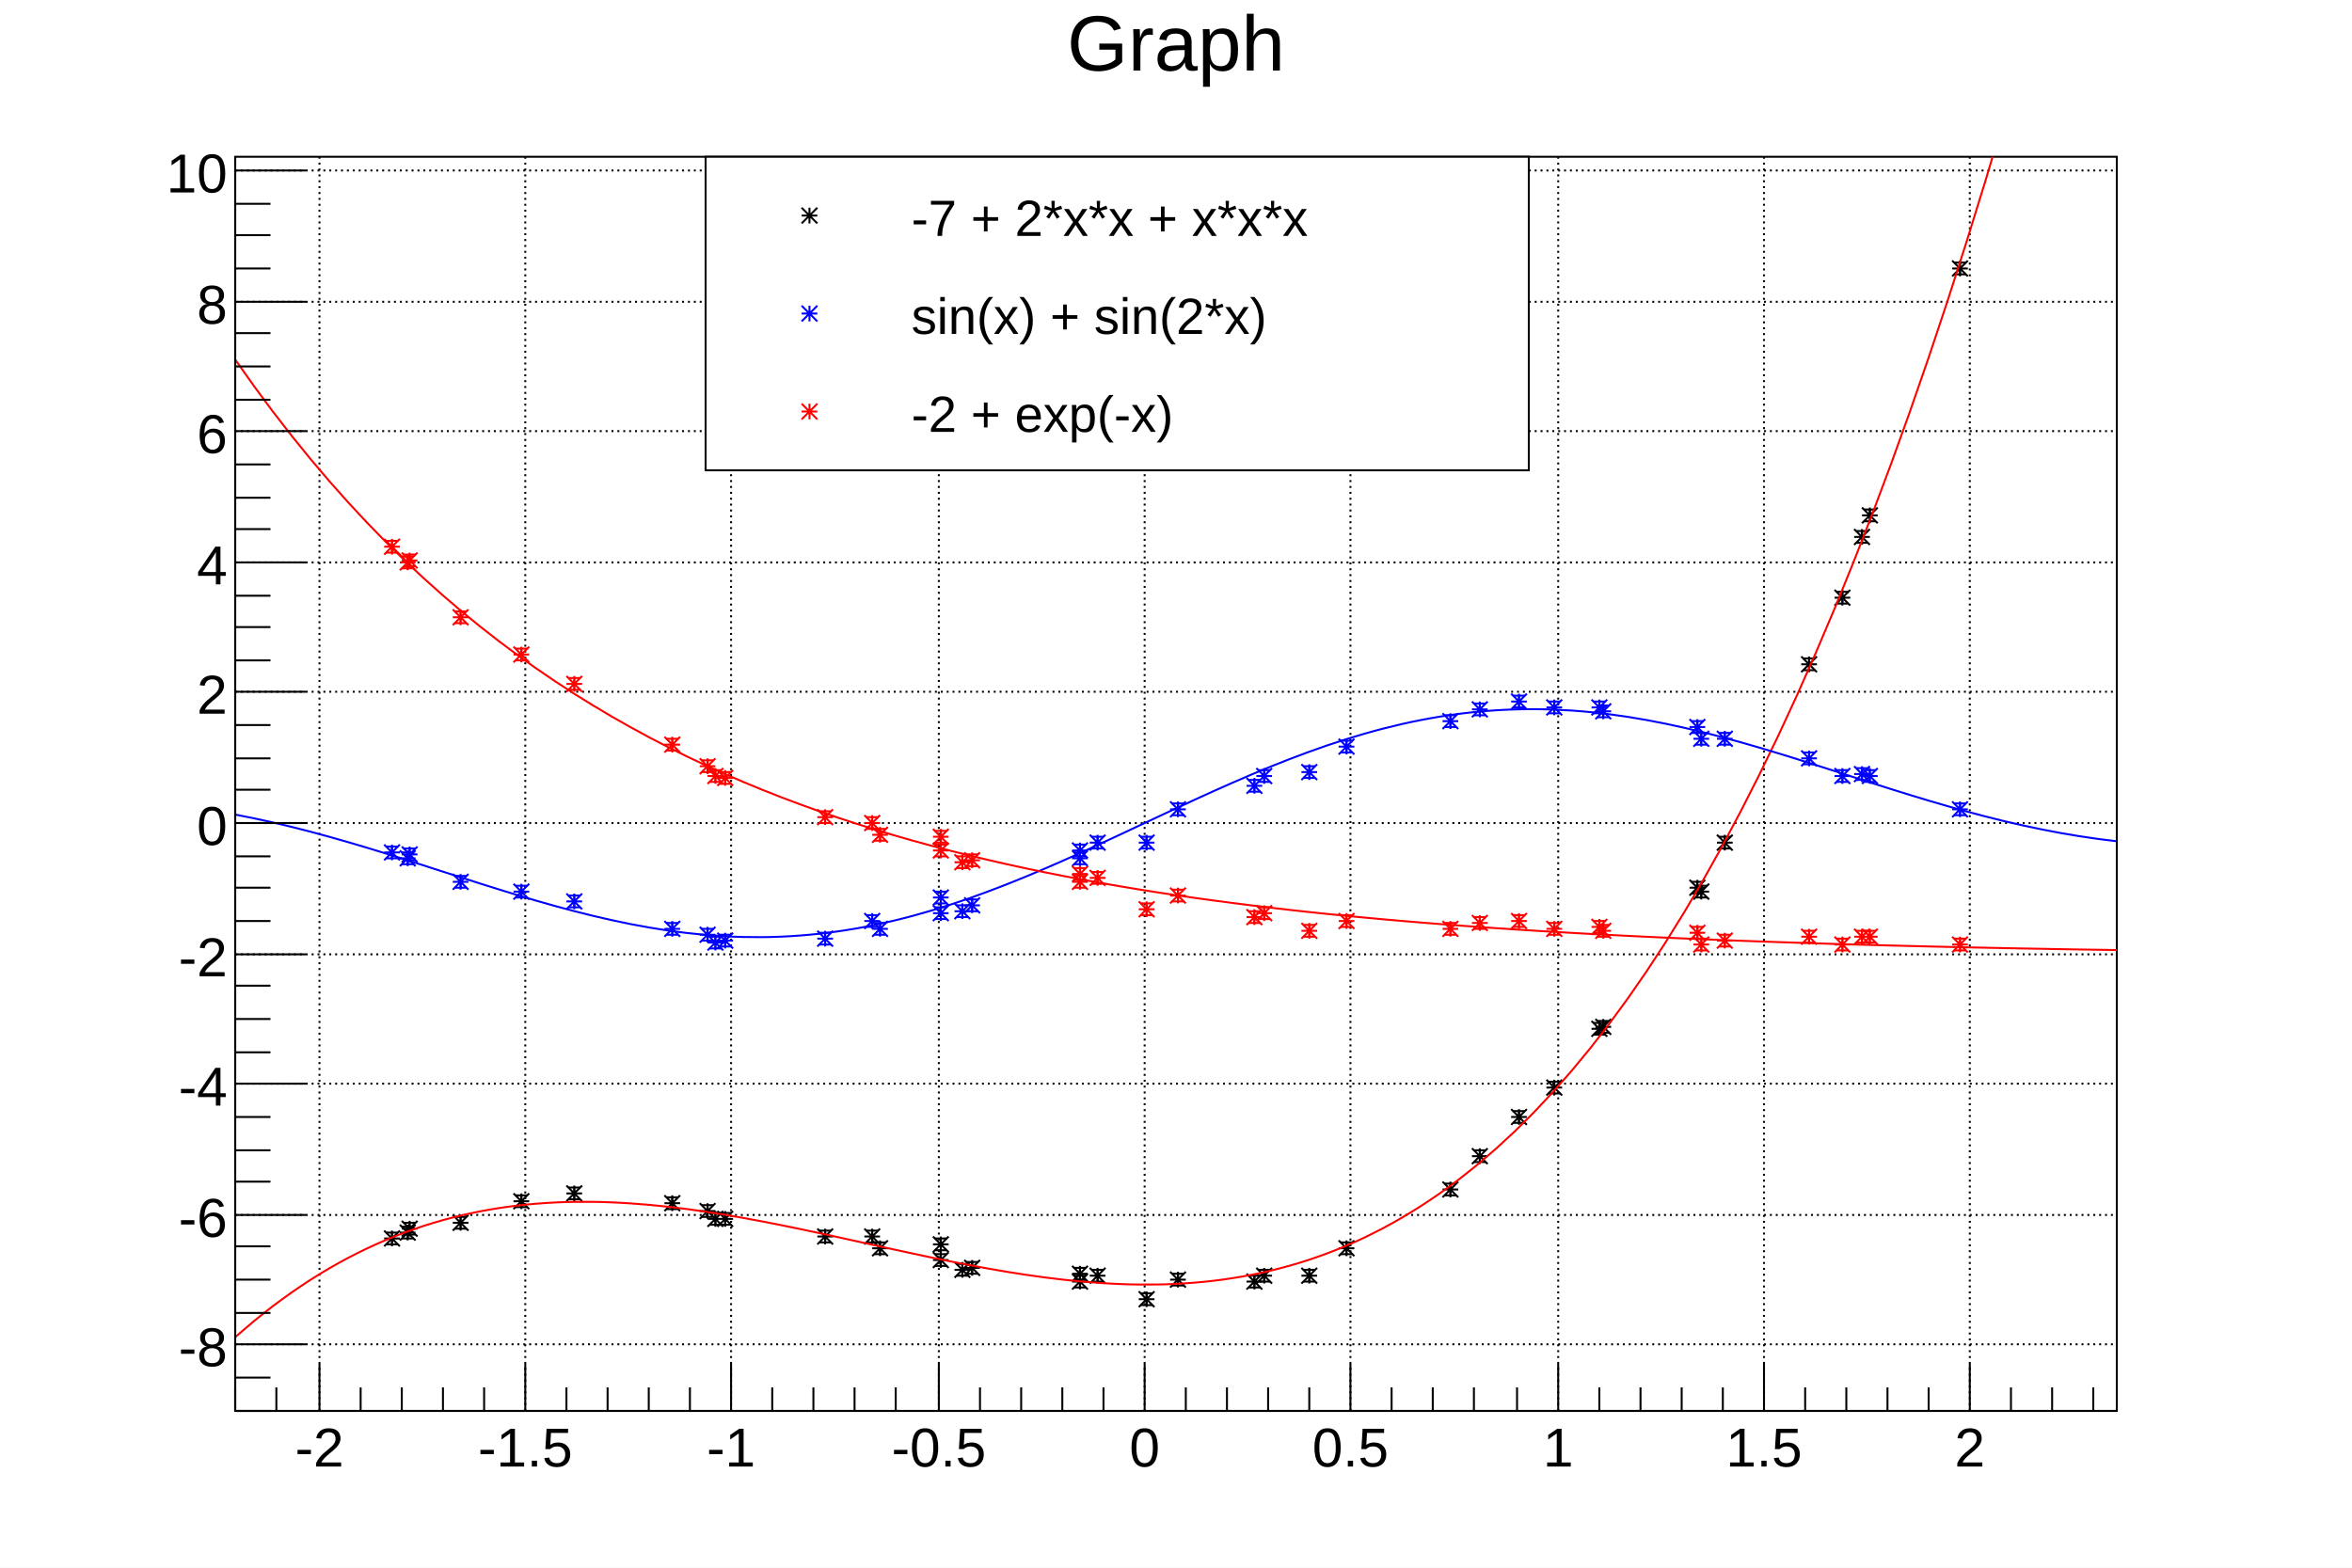
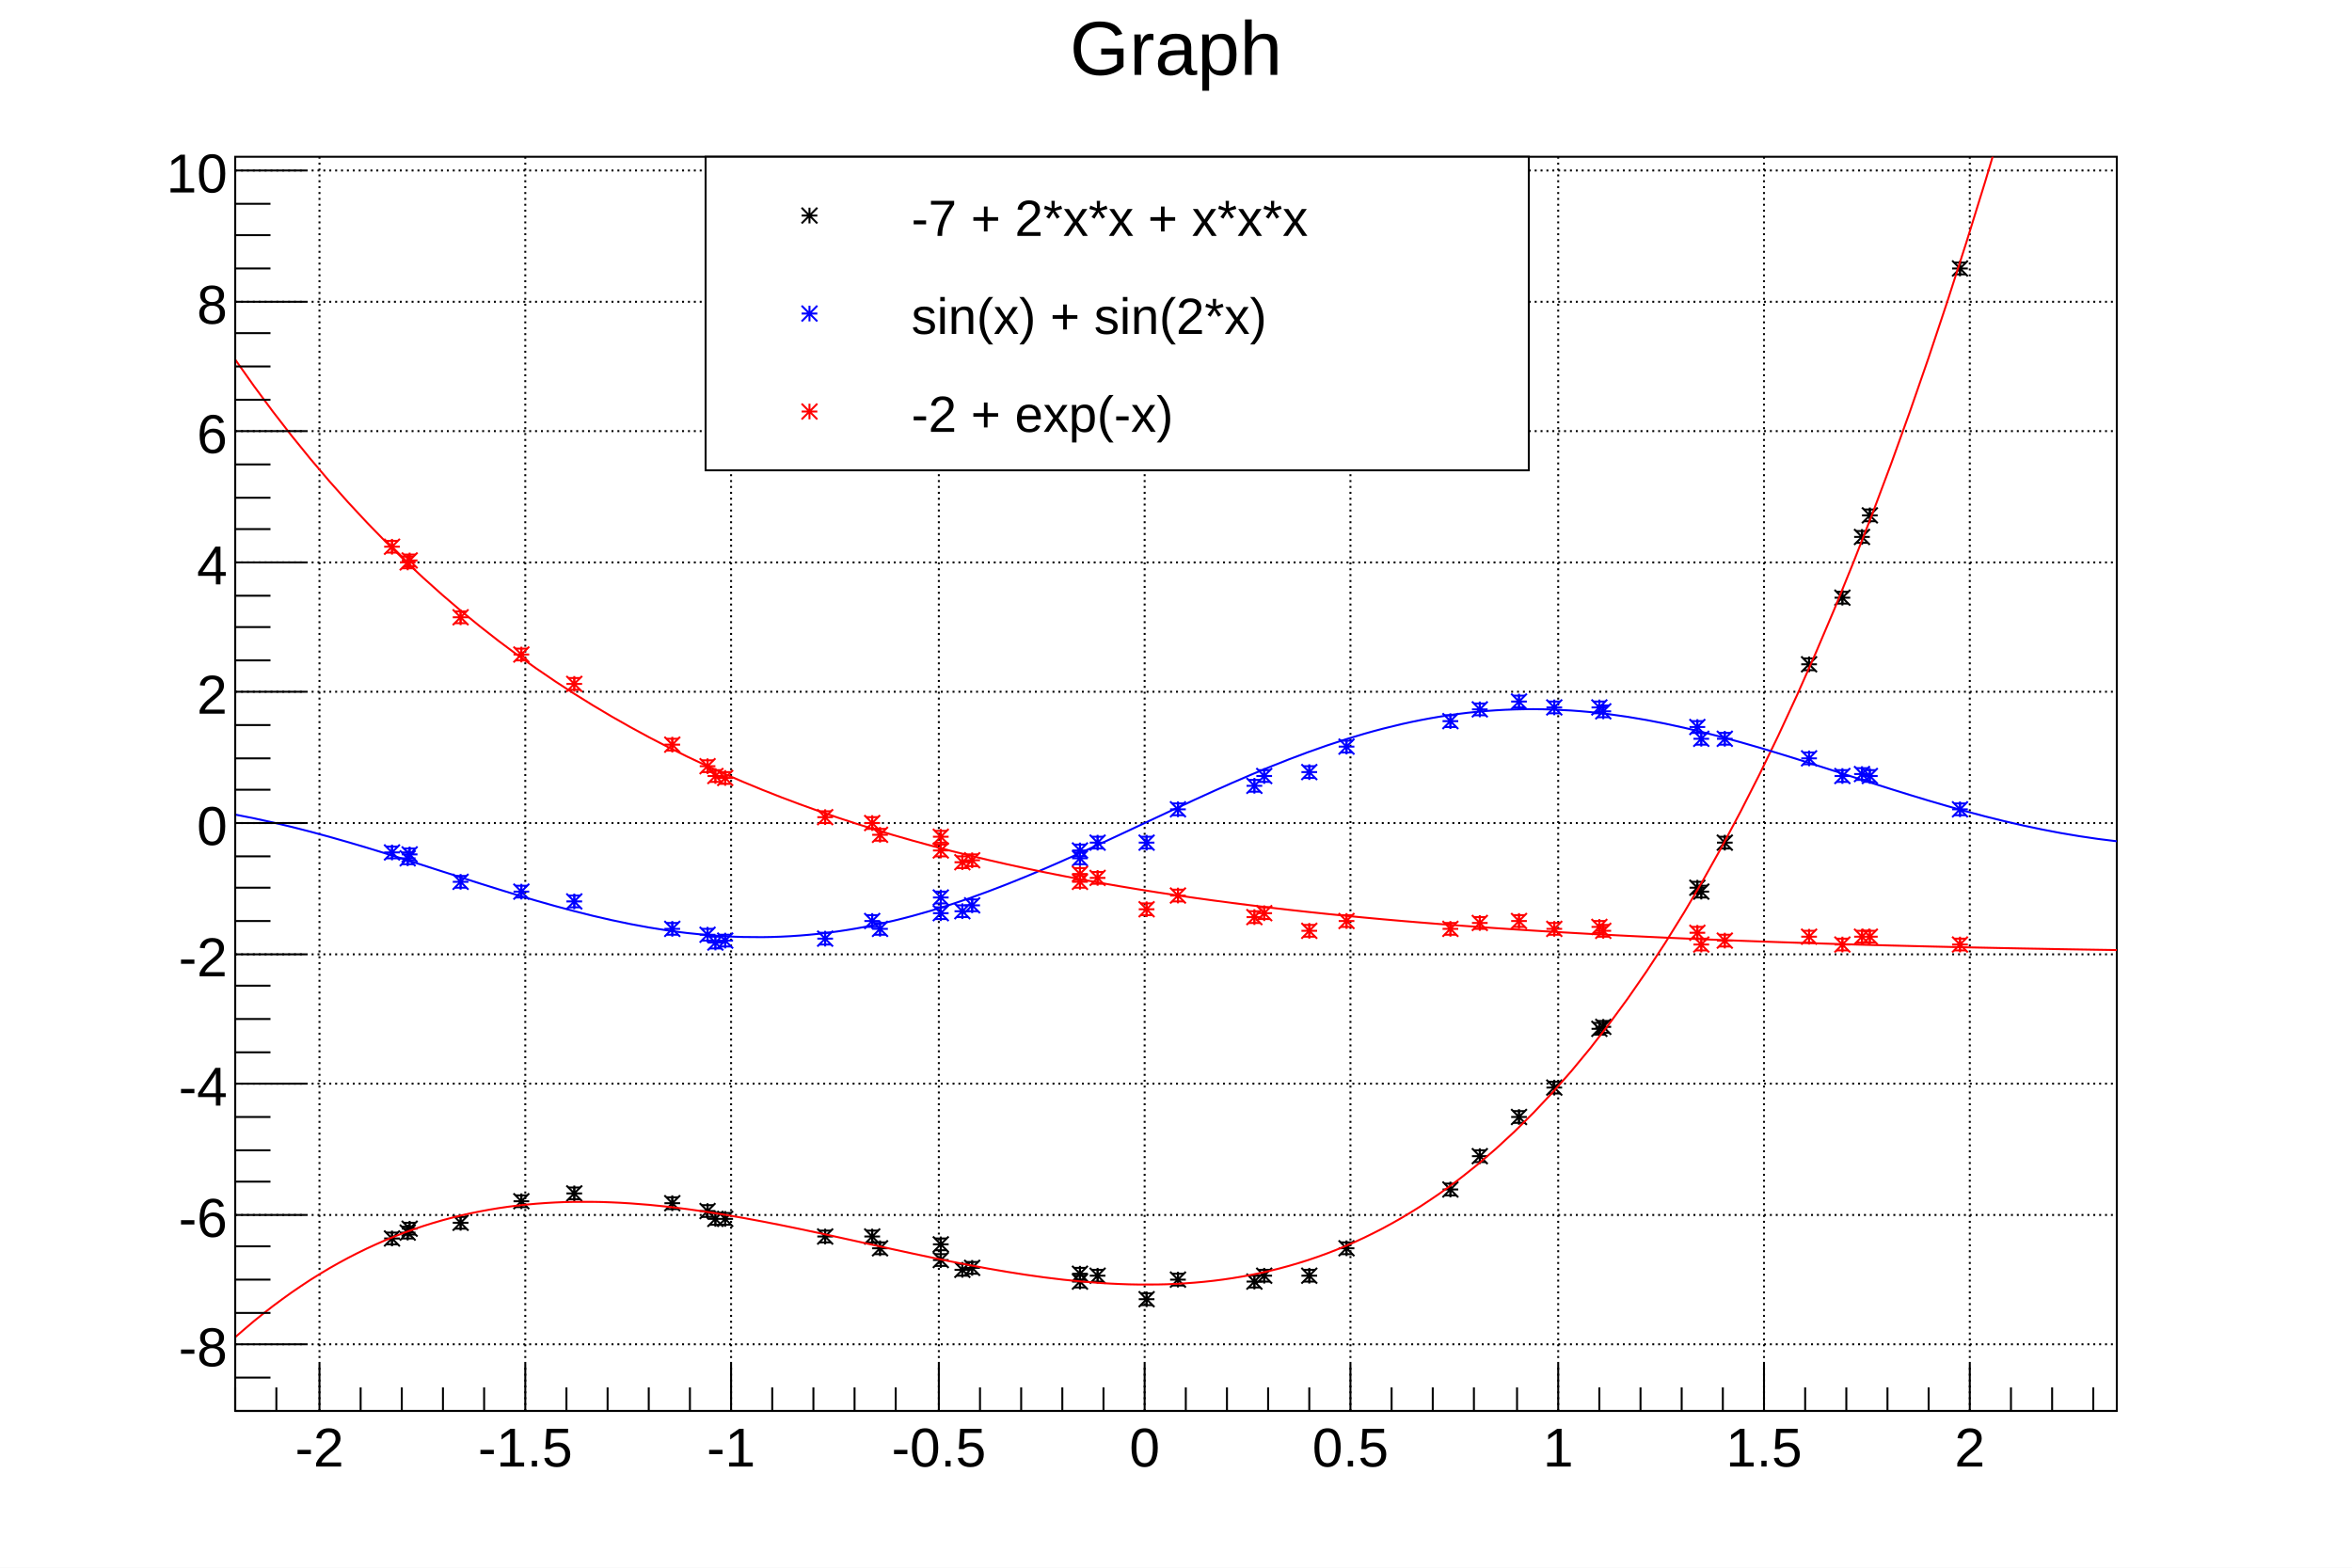
<svg xmlns="http://www.w3.org/2000/svg" viewBox="0 0 1200 800" preserveAspectRatio="none" width="1200" height="800">
  <path d="M0,0H1200V800H0Z" style="fill: white;" />
  <g>
    <g transform="translate(120,80)">
      <path d="M0,0H960V640H0Z" style="fill: white; stroke: black; stroke-width: 1;" />
      <g>
        <path d="M43,0v640M148,0v640M253,0v640M359,0v640M464,0v640M569,0v640M675,0v640M780,0v640M885,0v640" style="stroke: black; stroke-width: 1; stroke-dasharray: 1,2;" />
        <path d="M0,606h960M0,540h960M0,473h960M0,407h960M0,340h960M0,273h960M0,207h960M0,140h960M0,74h960M0,7h960" style="stroke: black; stroke-width: 1; stroke-dasharray: 1,2;" />
      </g>
      <svg x="0" y="0" overflow="hidden" width="960" height="640" viewBox="0 0 960 640">
        <g>
          <g transform="translate(173,529)">
            <path style="stroke: black; stroke-width: 1; fill: none;" d="M0,0V3m3,0h-6M0,0V-3m3,0h-6" />
          </g>
          <g transform="translate(250,542)">
            <path style="stroke: black; stroke-width: 1; fill: none;" d="M0,0V3m3,0h-6M0,0V-3m3,0h-6" />
          </g>
          <g transform="translate(696,445)">
            <path style="stroke: black; stroke-width: 1; fill: none;" d="M0,0V3m3,0h-6M0,0V-3m3,0h-6" />
          </g>
          <g transform="translate(548,571)">
            <path style="stroke: black; stroke-width: 1; fill: none;" d="M0,0V3m3,0h-6M0,0V-3m3,0h-6" />
          </g>
          <g transform="translate(880,57)">
            <path style="stroke: black; stroke-width: 1; fill: none;" d="M0,0V3m3,0h-6M0,0V-3m3,0h-6" />
          </g>
          <g transform="translate(80,552)">
            <path style="stroke: black; stroke-width: 1; fill: none;" d="M0,0V3m3,0h-6M0,0V-3m3,0h-6" />
          </g>
          <g transform="translate(371,568)">
            <path style="stroke: black; stroke-width: 1; fill: none;" d="M0,0V3m3,0h-6M0,0V-3m3,0h-6" />
          </g>
          <g transform="translate(88,549)">
            <path style="stroke: black; stroke-width: 1; fill: none;" d="M0,0V3m3,0h-6M0,0V-3m3,0h-6" />
          </g>
          <g transform="translate(481,573)">
            <path style="stroke: black; stroke-width: 1; fill: none;" d="M0,0V3m3,0h-6M0,0V-3m3,0h-6" />
          </g>
          <g transform="translate(325,551)">
            <path style="stroke: black; stroke-width: 1; fill: none;" d="M0,0V3m3,0h-6M0,0V-3m3,0h-6" />
          </g>
          <g transform="translate(245,542)">
            <path style="stroke: black; stroke-width: 1; fill: none;" d="M0,0V3m3,0h-6M0,0V-3m3,0h-6" />
          </g>
          <g transform="translate(146,533)">
            <path style="stroke: black; stroke-width: 1; fill: none;" d="M0,0V3m3,0h-6M0,0V-3m3,0h-6" />
          </g>
          <g transform="translate(698,444)">
            <path style="stroke: black; stroke-width: 1; fill: none;" d="M0,0V3m3,0h-6M0,0V-3m3,0h-6" />
          </g>
          <g transform="translate(760,350)">
            <path style="stroke: black; stroke-width: 1; fill: none;" d="M0,0V3m3,0h-6M0,0V-3m3,0h-6" />
          </g>
          <g transform="translate(440,571)">
            <path style="stroke: black; stroke-width: 1; fill: none;" d="M0,0V3m3,0h-6M0,0V-3m3,0h-6" />
          </g>
          <g transform="translate(620,527)">
            <path style="stroke: black; stroke-width: 1; fill: none;" d="M0,0V3m3,0h-6M0,0V-3m3,0h-6" />
          </g>
          <g transform="translate(431,574)">
            <path style="stroke: black; stroke-width: 1; fill: none;" d="M0,0V3m3,0h-6M0,0V-3m3,0h-6" />
          </g>
          <g transform="translate(830,194)">
            <path style="stroke: black; stroke-width: 1; fill: none;" d="M0,0V3m3,0h-6M0,0V-3m3,0h-6" />
          </g>
          <g transform="translate(465,583)">
            <path style="stroke: black; stroke-width: 1; fill: none;" d="M0,0V3m3,0h-6M0,0V-3m3,0h-6" />
          </g>
          <g transform="translate(89,547)">
            <path style="stroke: black; stroke-width: 1; fill: none;" d="M0,0V3m3,0h-6M0,0V-3m3,0h-6" />
          </g>
          <g transform="translate(655,490)">
            <path style="stroke: black; stroke-width: 1; fill: none;" d="M0,0V3m3,0h-6M0,0V-3m3,0h-6" />
          </g>
          <g transform="translate(360,555)">
            <path style="stroke: black; stroke-width: 1; fill: none;" d="M0,0V3m3,0h-6M0,0V-3m3,0h-6" />
          </g>
          <g transform="translate(115,544)">
            <path style="stroke: black; stroke-width: 1; fill: none;" d="M0,0V3m3,0h-6M0,0V-3m3,0h-6" />
          </g>
          <g transform="translate(223,534)">
            <path style="stroke: black; stroke-width: 1; fill: none;" d="M0,0V3m3,0h-6M0,0V-3m3,0h-6" />
          </g>
          <g transform="translate(241,538)">
            <path style="stroke: black; stroke-width: 1; fill: none;" d="M0,0V3m3,0h-6M0,0V-3m3,0h-6" />
          </g>
          <g transform="translate(834,183)">
            <path style="stroke: black; stroke-width: 1; fill: none;" d="M0,0V3m3,0h-6M0,0V-3m3,0h-6" />
          </g>
          <g transform="translate(431,570)">
            <path style="stroke: black; stroke-width: 1; fill: none;" d="M0,0V3m3,0h-6M0,0V-3m3,0h-6" />
          </g>
          <g transform="translate(746,373)">
            <path style="stroke: black; stroke-width: 1; fill: none;" d="M0,0V3m3,0h-6M0,0V-3m3,0h-6" />
          </g>
          <g transform="translate(329,557)">
            <path style="stroke: black; stroke-width: 1; fill: none;" d="M0,0V3m3,0h-6M0,0V-3m3,0h-6" />
          </g>
          <g transform="translate(360,563)">
            <path style="stroke: black; stroke-width: 1; fill: none;" d="M0,0V3m3,0h-6M0,0V-3m3,0h-6" />
          </g>
          <g transform="translate(567,557)">
            <path style="stroke: black; stroke-width: 1; fill: none;" d="M0,0V3m3,0h-6M0,0V-3m3,0h-6" />
          </g>
          <g transform="translate(748,375)">
            <path style="stroke: black; stroke-width: 1; fill: none;" d="M0,0V3m3,0h-6M0,0V-3m3,0h-6" />
          </g>
          <g transform="translate(820,225)">
            <path style="stroke: black; stroke-width: 1; fill: none;" d="M0,0V3m3,0h-6M0,0V-3m3,0h-6" />
          </g>
          <g transform="translate(635,510)">
            <path style="stroke: black; stroke-width: 1; fill: none;" d="M0,0V3m3,0h-6M0,0V-3m3,0h-6" />
          </g>
          <g transform="translate(376,567)">
            <path style="stroke: black; stroke-width: 1; fill: none;" d="M0,0V3m3,0h-6M0,0V-3m3,0h-6" />
          </g>
          <g transform="translate(803,259)">
            <path style="stroke: black; stroke-width: 1; fill: none;" d="M0,0V3m3,0h-6M0,0V-3m3,0h-6" />
          </g>
          <g transform="translate(673,475)">
            <path style="stroke: black; stroke-width: 1; fill: none;" d="M0,0V3m3,0h-6M0,0V-3m3,0h-6" />
          </g>
          <g transform="translate(301,551)">
            <path style="stroke: black; stroke-width: 1; fill: none;" d="M0,0V3m3,0h-6M0,0V-3m3,0h-6" />
          </g>
          <g transform="translate(520,574)">
            <path style="stroke: black; stroke-width: 1; fill: none;" d="M0,0V3m3,0h-6M0,0V-3m3,0h-6" />
          </g>
          <g transform="translate(525,571)">
            <path style="stroke: black; stroke-width: 1; fill: none;" d="M0,0V3m3,0h-6M0,0V-3m3,0h-6" />
          </g>
          <path d="M169,525l8,8m0,-8l-8,8m0,-4h8m-4,-4v8M246,538l8,8m0,-8l-8,8m0,-4h8m-4,-4v8M692,441l8,8m0,-8l-8,8m0,-4h8m-4,-4v8M544,567l8,8m0,-8l-8,8m0,-4h8m-4,-4v8M876,53l8,8m0,-8l-8,8m0,-4h8m-4,-4v8M76,548l8,8m0,-8l-8,8m0,-4h8m-4,-4v8M367,564l8,8m0,-8l-8,8m0,-4h8m-4,-4v8M84,545l8,8m0,-8l-8,8m0,-4h8m-4,-4v8M477,569l8,8m0,-8l-8,8m0,-4h8m-4,-4v8M321,547l8,8m0,-8l-8,8m0,-4h8m-4,-4v8M241,538l8,8m0,-8l-8,8m0,-4h8m-4,-4v8M142,529l8,8m0,-8l-8,8m0,-4h8m-4,-4v8M694,440l8,8m0,-8l-8,8m0,-4h8m-4,-4v8M756,346l8,8m0,-8l-8,8m0,-4h8m-4,-4v8M436,567l8,8m0,-8l-8,8m0,-4h8m-4,-4v8M616,523l8,8m0,-8l-8,8m0,-4h8m-4,-4v8M427,570l8,8m0,-8l-8,8m0,-4h8m-4,-4v8M826,190l8,8m0,-8l-8,8m0,-4h8m-4,-4v8M461,579l8,8m0,-8l-8,8m0,-4h8m-4,-4v8M85,543l8,8m0,-8l-8,8m0,-4h8m-4,-4v8M651,486l8,8m0,-8l-8,8m0,-4h8m-4,-4v8M356,551l8,8m0,-8l-8,8m0,-4h8m-4,-4v8M111,540l8,8m0,-8l-8,8m0,-4h8m-4,-4v8M219,530l8,8m0,-8l-8,8m0,-4h8m-4,-4v8M237,534l8,8m0,-8l-8,8m0,-4h8m-4,-4v8M830,179l8,8m0,-8l-8,8m0,-4h8m-4,-4v8M427,566l8,8m0,-8l-8,8m0,-4h8m-4,-4v8M742,369l8,8m0,-8l-8,8m0,-4h8m-4,-4v8M325,553l8,8m0,-8l-8,8m0,-4h8m-4,-4v8M356,559l8,8m0,-8l-8,8m0,-4h8m-4,-4v8M563,553l8,8m0,-8l-8,8m0,-4h8m-4,-4v8M744,371l8,8m0,-8l-8,8m0,-4h8m-4,-4v8M816,221l8,8m0,-8l-8,8m0,-4h8m-4,-4v8M631,506l8,8m0,-8l-8,8m0,-4h8m-4,-4v8M372,563l8,8m0,-8l-8,8m0,-4h8m-4,-4v8M799,255l8,8m0,-8l-8,8m0,-4h8m-4,-4v8M669,471l8,8m0,-8l-8,8m0,-4h8m-4,-4v8M297,547l8,8m0,-8l-8,8m0,-4h8m-4,-4v8M516,570l8,8m0,-8l-8,8m0,-4h8m-4,-4v8M521,567l8,8m0,-8l-8,8m0,-4h8m-4,-4v8" style="stroke: black; fill: none;" />
        </g>
        <g>
          <path d="M0,602.37C0.92,601.57,7.69,595.71,9.6,594.14S17.17,588.08,19.2,586.54S26.65,581.03,28.8,579.53S36.13,574.55,38.4,573.1S45.61,568.63,48,567.23S55.1,563.23,57.6,561.91S64.59,558.34,67.2,557.11S74.08,553.95,76.8,552.81S83.59,550.04,86.4,548.99S93.11,546.58,96,545.64S102.63,543.57,105.6,542.74S112.17,540.98,115.2,540.26S121.72,538.8,124.8,538.2S131.28,537,134.4,536.52S140.84,535.58,144,535.21S150.42,534.52,153.6,534.26S160.01,533.79,163.2,533.63S169.6,533.34,172.8,533.32S179.2,533.3,182.4,533.31S188.81,533.44,192,533.57S198.41,533.87,201.6,534.09S208.03,534.55,211.2,534.84S217.64,535.46,220.8,535.81S227.25,536.57,230.4,536.98S236.87,537.87,240,538.34S246.48,539.34,249.6,539.85S256.1,540.95,259.2,541.51S265.71,542.7,268.8,543.29S275.32,544.55,278.4,545.17S284.93,546.5,288,547.14S294.54,548.52,297.6,549.17S304.15,550.59,307.2,551.26S313.75,552.69,316.8,553.37S323.35,554.81,326.4,555.49S332.95,556.93,336,557.6S342.54,559.02,345.6,559.68S352.13,561.07,355.2,561.71S361.72,563.06,364.8,563.68S371.31,564.97,374.4,565.56S380.9,566.78,384,567.34S390.48,568.48,393.6,568.99S400.07,570.04,403.2,570.5S409.65,571.44,412.8,571.85S419.24,572.67,422.4,573.02S428.83,573.7,432,573.98S438.41,574.52,441.6,574.73S448.01,575.12,451.2,575.24S457.6,575.49,460.8,575.5S467.2,575.49,470.4,575.48S476.81,575.32,480,575.16S486.42,574.79,489.6,574.53S496.04,573.94,499.2,573.57S505.68,572.74,508.8,572.25S515.32,571.17,518.4,570.57S524.97,569.21,528,568.49S534.63,566.84,537.6,566S544.31,564.04,547.2,563.09S553.99,560.78,556.8,559.73S563.69,557.06,566.4,555.91S573.39,552.84,576,551.59S583.1,548.1,585.6,546.78S592.81,542.84,595.2,541.44S602.53,537.02,604.8,535.56S612.25,530.63,614.4,529.12S621.98,523.64,624,522.1S631.7,516.05,633.6,514.48S641.42,507.83,643.2,506.24S651.13,498.97,652.8,497.37S660.84,489.44,662.4,487.84S670.55,479.22,672,477.63S680.25,468.31,681.6,466.73S689.95,456.68,691.2,455.12S699.64,444.31,700.8,442.77S709.32,431.19,710.4,429.68S719,417.29,720,415.81S728.68,402.61,729.6,401.16S738.34,387.11,739.2,385.69S748.01,370.78,748.8,369.4S757.66,353.61,758.4,352.26S767.32,335.57,768,334.26S776.97,316.65,777.6,315.38S786.61,296.82,787.2,295.59S796.25,276.08,796.8,274.87S805.89,254.39,806.4,253.22S815.53,231.74,816,230.61S825.16,208.12,825.6,207.02S834.79,183.49,835.2,182.43S844.42,157.85,844.8,156.82S854.04,131.18,854.4,130.17S863.67,103.45,864,102.47S873.29,74.65,873.6,73.7S882.91,44.75,883.2,43.83S892.53,13.75,892.8,12.86S902.15,-18.39,902.4,-19.25S911.76,-51.68,912,-52.52S921.38,-86.13,921.6,-86.95S930.99,-121.77,931.2,-122.56S940.6,-158.62,940.8,-159.39S950.21,-196.69,950.4,-197.44S959.91,-236.37,960,-236.74" style="fill: none; stroke: red; stroke-width: 1;" />
        </g>
        <g>
          <g transform="translate(173,380)">
            <path style="stroke: #0000ff; stroke-width: 1; fill: none;" d="M0,0V3m3,0h-6M0,0V-3m3,0h-6" />
          </g>
          <g transform="translate(250,400)">
            <path style="stroke: #0000ff; stroke-width: 1; fill: none;" d="M0,0V3m3,0h-6M0,0V-3m3,0h-6" />
          </g>
          <g transform="translate(696,281)">
            <path style="stroke: #0000ff; stroke-width: 1; fill: none;" d="M0,0V3m3,0h-6M0,0V-3m3,0h-6" />
          </g>
          <g transform="translate(548,314)">
            <path style="stroke: #0000ff; stroke-width: 1; fill: none;" d="M0,0V3m3,0h-6M0,0V-3m3,0h-6" />
          </g>
          <g transform="translate(880,333)">
            <path style="stroke: #0000ff; stroke-width: 1; fill: none;" d="M0,0V3m3,0h-6M0,0V-3m3,0h-6" />
          </g>
          <g transform="translate(80,355)">
            <path style="stroke: #0000ff; stroke-width: 1; fill: none;" d="M0,0V3m3,0h-6M0,0V-3m3,0h-6" />
          </g>
          <g transform="translate(371,385)">
            <path style="stroke: #0000ff; stroke-width: 1; fill: none;" d="M0,0V3m3,0h-6M0,0V-3m3,0h-6" />
          </g>
          <g transform="translate(88,358)">
            <path style="stroke: #0000ff; stroke-width: 1; fill: none;" d="M0,0V3m3,0h-6M0,0V-3m3,0h-6" />
          </g>
          <g transform="translate(481,333)">
            <path style="stroke: #0000ff; stroke-width: 1; fill: none;" d="M0,0V3m3,0h-6M0,0V-3m3,0h-6" />
          </g>
          <g transform="translate(325,390)">
            <path style="stroke: #0000ff; stroke-width: 1; fill: none;" d="M0,0V3m3,0h-6M0,0V-3m3,0h-6" />
          </g>
          <g transform="translate(245,401)">
            <path style="stroke: #0000ff; stroke-width: 1; fill: none;" d="M0,0V3m3,0h-6M0,0V-3m3,0h-6" />
          </g>
          <g transform="translate(146,375)">
            <path style="stroke: #0000ff; stroke-width: 1; fill: none;" d="M0,0V3m3,0h-6M0,0V-3m3,0h-6" />
          </g>
          <g transform="translate(698,283)">
            <path style="stroke: #0000ff; stroke-width: 1; fill: none;" d="M0,0V3m3,0h-6M0,0V-3m3,0h-6" />
          </g>
          <g transform="translate(760,297)">
            <path style="stroke: #0000ff; stroke-width: 1; fill: none;" d="M0,0V3m3,0h-6M0,0V-3m3,0h-6" />
          </g>
          <g transform="translate(440,350)">
            <path style="stroke: #0000ff; stroke-width: 1; fill: none;" d="M0,0V3m3,0h-6M0,0V-3m3,0h-6" />
          </g>
          <g transform="translate(620,288)">
            <path style="stroke: #0000ff; stroke-width: 1; fill: none;" d="M0,0V3m3,0h-6M0,0V-3m3,0h-6" />
          </g>
          <g transform="translate(431,358)">
            <path style="stroke: #0000ff; stroke-width: 1; fill: none;" d="M0,0V3m3,0h-6M0,0V-3m3,0h-6" />
          </g>
          <g transform="translate(830,315)">
            <path style="stroke: #0000ff; stroke-width: 1; fill: none;" d="M0,0V3m3,0h-6M0,0V-3m3,0h-6" />
          </g>
          <g transform="translate(465,350)">
            <path style="stroke: #0000ff; stroke-width: 1; fill: none;" d="M0,0V3m3,0h-6M0,0V-3m3,0h-6" />
          </g>
          <g transform="translate(89,356)">
            <path style="stroke: #0000ff; stroke-width: 1; fill: none;" d="M0,0V3m3,0h-6M0,0V-3m3,0h-6" />
          </g>
          <g transform="translate(655,278)">
            <path style="stroke: #0000ff; stroke-width: 1; fill: none;" d="M0,0V3m3,0h-6M0,0V-3m3,0h-6" />
          </g>
          <g transform="translate(360,378)">
            <path style="stroke: #0000ff; stroke-width: 1; fill: none;" d="M0,0V3m3,0h-6M0,0V-3m3,0h-6" />
          </g>
          <g transform="translate(115,370)">
            <path style="stroke: #0000ff; stroke-width: 1; fill: none;" d="M0,0V3m3,0h-6M0,0V-3m3,0h-6" />
          </g>
          <g transform="translate(223,394)">
            <path style="stroke: #0000ff; stroke-width: 1; fill: none;" d="M0,0V3m3,0h-6M0,0V-3m3,0h-6" />
          </g>
          <g transform="translate(241,397)">
            <path style="stroke: #0000ff; stroke-width: 1; fill: none;" d="M0,0V3m3,0h-6M0,0V-3m3,0h-6" />
          </g>
          <g transform="translate(834,316)">
            <path style="stroke: #0000ff; stroke-width: 1; fill: none;" d="M0,0V3m3,0h-6M0,0V-3m3,0h-6" />
          </g>
          <g transform="translate(431,354)">
            <path style="stroke: #0000ff; stroke-width: 1; fill: none;" d="M0,0V3m3,0h-6M0,0V-3m3,0h-6" />
          </g>
          <g transform="translate(746,291)">
            <path style="stroke: #0000ff; stroke-width: 1; fill: none;" d="M0,0V3m3,0h-6M0,0V-3m3,0h-6" />
          </g>
          <g transform="translate(329,394)">
            <path style="stroke: #0000ff; stroke-width: 1; fill: none;" d="M0,0V3m3,0h-6M0,0V-3m3,0h-6" />
          </g>
          <g transform="translate(360,386)">
            <path style="stroke: #0000ff; stroke-width: 1; fill: none;" d="M0,0V3m3,0h-6M0,0V-3m3,0h-6" />
          </g>
          <g transform="translate(567,301)">
            <path style="stroke: #0000ff; stroke-width: 1; fill: none;" d="M0,0V3m3,0h-6M0,0V-3m3,0h-6" />
          </g>
          <g transform="translate(748,297)">
            <path style="stroke: #0000ff; stroke-width: 1; fill: none;" d="M0,0V3m3,0h-6M0,0V-3m3,0h-6" />
          </g>
          <g transform="translate(820,316)">
            <path style="stroke: #0000ff; stroke-width: 1; fill: none;" d="M0,0V3m3,0h-6M0,0V-3m3,0h-6" />
          </g>
          <g transform="translate(635,282)">
            <path style="stroke: #0000ff; stroke-width: 1; fill: none;" d="M0,0V3m3,0h-6M0,0V-3m3,0h-6" />
          </g>
          <g transform="translate(376,382)">
            <path style="stroke: #0000ff; stroke-width: 1; fill: none;" d="M0,0V3m3,0h-6M0,0V-3m3,0h-6" />
          </g>
          <g transform="translate(803,307)">
            <path style="stroke: #0000ff; stroke-width: 1; fill: none;" d="M0,0V3m3,0h-6M0,0V-3m3,0h-6" />
          </g>
          <g transform="translate(673,281)">
            <path style="stroke: #0000ff; stroke-width: 1; fill: none;" d="M0,0V3m3,0h-6M0,0V-3m3,0h-6" />
          </g>
          <g transform="translate(301,399)">
            <path style="stroke: #0000ff; stroke-width: 1; fill: none;" d="M0,0V3m3,0h-6M0,0V-3m3,0h-6" />
          </g>
          <g transform="translate(520,321)">
            <path style="stroke: #0000ff; stroke-width: 1; fill: none;" d="M0,0V3m3,0h-6M0,0V-3m3,0h-6" />
          </g>
          <g transform="translate(525,316)">
            <path style="stroke: #0000ff; stroke-width: 1; fill: none;" d="M0,0V3m3,0h-6M0,0V-3m3,0h-6" />
          </g>
          <path d="M169,376l8,8m0,-8l-8,8m0,-4h8m-4,-4v8M246,396l8,8m0,-8l-8,8m0,-4h8m-4,-4v8M692,277l8,8m0,-8l-8,8m0,-4h8m-4,-4v8M544,310l8,8m0,-8l-8,8m0,-4h8m-4,-4v8M876,329l8,8m0,-8l-8,8m0,-4h8m-4,-4v8M76,351l8,8m0,-8l-8,8m0,-4h8m-4,-4v8M367,381l8,8m0,-8l-8,8m0,-4h8m-4,-4v8M84,354l8,8m0,-8l-8,8m0,-4h8m-4,-4v8M477,329l8,8m0,-8l-8,8m0,-4h8m-4,-4v8M321,386l8,8m0,-8l-8,8m0,-4h8m-4,-4v8M241,397l8,8m0,-8l-8,8m0,-4h8m-4,-4v8M142,371l8,8m0,-8l-8,8m0,-4h8m-4,-4v8M694,279l8,8m0,-8l-8,8m0,-4h8m-4,-4v8M756,293l8,8m0,-8l-8,8m0,-4h8m-4,-4v8M436,346l8,8m0,-8l-8,8m0,-4h8m-4,-4v8M616,284l8,8m0,-8l-8,8m0,-4h8m-4,-4v8M427,354l8,8m0,-8l-8,8m0,-4h8m-4,-4v8M826,311l8,8m0,-8l-8,8m0,-4h8m-4,-4v8M461,346l8,8m0,-8l-8,8m0,-4h8m-4,-4v8M85,352l8,8m0,-8l-8,8m0,-4h8m-4,-4v8M651,274l8,8m0,-8l-8,8m0,-4h8m-4,-4v8M356,374l8,8m0,-8l-8,8m0,-4h8m-4,-4v8M111,366l8,8m0,-8l-8,8m0,-4h8m-4,-4v8M219,390l8,8m0,-8l-8,8m0,-4h8m-4,-4v8M237,393l8,8m0,-8l-8,8m0,-4h8m-4,-4v8M830,312l8,8m0,-8l-8,8m0,-4h8m-4,-4v8M427,350l8,8m0,-8l-8,8m0,-4h8m-4,-4v8M742,287l8,8m0,-8l-8,8m0,-4h8m-4,-4v8M325,390l8,8m0,-8l-8,8m0,-4h8m-4,-4v8M356,382l8,8m0,-8l-8,8m0,-4h8m-4,-4v8M563,297l8,8m0,-8l-8,8m0,-4h8m-4,-4v8M744,293l8,8m0,-8l-8,8m0,-4h8m-4,-4v8M816,312l8,8m0,-8l-8,8m0,-4h8m-4,-4v8M631,278l8,8m0,-8l-8,8m0,-4h8m-4,-4v8M372,378l8,8m0,-8l-8,8m0,-4h8m-4,-4v8M799,303l8,8m0,-8l-8,8m0,-4h8m-4,-4v8M669,277l8,8m0,-8l-8,8m0,-4h8m-4,-4v8M297,395l8,8m0,-8l-8,8m0,-4h8m-4,-4v8M516,317l8,8m0,-8l-8,8m0,-4h8m-4,-4v8M521,312l8,8m0,-8l-8,8m0,-4h8m-4,-4v8" style="stroke: #0000ff; fill: none;" />
        </g>
        <g>
          <path d="M0,335.69C1.54,336,6.53,336.96,9.6,337.59S16.16,339,19.2,339.69S25.78,341.23,28.8,341.97S35.41,343.63,38.4,344.42S45.03,346.19,48,347.02S54.65,348.89,57.6,349.75S64.27,351.71,67.2,352.59S73.88,354.62,76.8,355.53S83.49,357.62,86.4,358.53S93.1,360.66,96,361.59S102.7,363.74,105.6,364.68S112.3,366.83,115.2,367.76S121.89,369.9,124.8,370.82S131.48,372.93,134.4,373.83S141.07,375.89,144,376.77S150.65,378.76,153.6,379.62S160.23,381.52,163.2,382.34S169.8,384.13,172.8,384.91S179.38,386.59,182.4,387.32S188.95,388.86,192,389.53S198.52,390.93,201.6,391.54S208.09,392.78,211.2,393.31S217.67,394.38,220.8,394.84S227.24,395.73,230.4,396.1S236.82,396.8,240,397.08S246.41,397.59,249.6,397.77S256,398.08,259.2,398.15S265.6,398.25,268.8,398.23S275.21,398.12,278.4,397.99S284.82,397.66,288,397.42S294.44,396.88,297.6,396.54S304.06,395.78,307.2,395.33S313.7,394.35,316.8,393.81S323.33,392.61,326.4,391.97S332.97,390.55,336,389.83S342.62,388.19,345.6,387.39S352.26,385.55,355.2,384.67S361.9,382.62,364.8,381.68S371.55,379.44,374.4,378.45S381.19,376.02,384,374.97S390.83,372.38,393.6,371.29S400.47,368.54,403.2,367.41S410.1,364.53,412.8,363.37S419.72,360.37,422.4,359.18S429.35,356.08,432,354.88S438.96,351.7,441.6,350.48S448.57,347.24,451.2,346.02S458.18,342.75,460.8,341.52S467.78,338.24,470.4,337.01S477.37,333.74,480,332.52S486.96,329.29,489.6,328.08S496.54,324.91,499.2,323.71S506.11,320.62,508.8,319.44S515.69,316.45,518.4,315.3S525.25,312.43,528,311.32S534.82,308.58,537.6,307.51S544.38,304.93,547.2,303.9S553.93,301.48,556.8,300.5S563.49,298.27,566.4,297.35S573.04,295.31,576,294.46S582.6,292.61,585.6,291.84S592.16,290.2,595.2,289.5S601.72,288.07,604.8,287.47S611.28,286.25,614.4,285.74S620.85,284.74,624,284.33S630.43,283.54,633.6,283.24S640.01,282.67,643.2,282.47S649.6,282.11,652.8,282.02S659.2,281.88,662.4,281.89S668.8,281.96,672,282.08S678.41,282.36,681.6,282.57S688.03,283.06,691.2,283.36S697.65,284.05,700.8,284.45S707.27,285.32,710.4,285.8S716.9,286.86,720,287.42S726.53,288.65,729.6,289.28S736.16,290.67,739.2,291.36S745.78,292.9,748.8,293.64S755.41,295.32,758.4,296.11S765.03,297.91,768,298.74S774.65,300.64,777.6,301.51S784.27,303.5,787.2,304.39S793.88,306.45,796.8,307.36S803.49,309.47,806.4,310.39S813.1,312.53,816,313.46S822.7,315.62,825.6,316.55S832.3,318.7,835.2,319.63S841.89,321.75,844.8,322.67S851.48,324.76,854.4,325.65S861.06,327.69,864,328.56S870.64,330.52,873.6,331.37S880.22,333.24,883.2,334.05S889.8,335.83,892.8,336.6S899.37,338.26,902.4,338.99S908.95,340.53,912,341.2S918.52,342.61,921.6,343.23S928.1,344.51,931.2,345.07S937.68,346.2,940.8,346.69S947.26,347.68,950.4,348.11S958.42,349.1,960,349.3" style="fill: none; stroke: #0000ff; stroke-width: 1;" />
        </g>
        <g>
          <g transform="translate(173,269)">
            <path style="stroke: #ff0000; stroke-width: 1; fill: none;" d="M0,0V3m3,0h-6M0,0V-3m3,0h-6" />
          </g>
          <g transform="translate(250,317)">
            <path style="stroke: #ff0000; stroke-width: 1; fill: none;" d="M0,0V3m3,0h-6M0,0V-3m3,0h-6" />
          </g>
          <g transform="translate(696,393)">
            <path style="stroke: #ff0000; stroke-width: 1; fill: none;" d="M0,0V3m3,0h-6M0,0V-3m3,0h-6" />
          </g>
          <g transform="translate(548,395)">
            <path style="stroke: #ff0000; stroke-width: 1; fill: none;" d="M0,0V3m3,0h-6M0,0V-3m3,0h-6" />
          </g>
          <g transform="translate(880,402)">
            <path style="stroke: #ff0000; stroke-width: 1; fill: none;" d="M0,0V3m3,0h-6M0,0V-3m3,0h-6" />
          </g>
          <g transform="translate(80,199)">
            <path style="stroke: #ff0000; stroke-width: 1; fill: none;" d="M0,0V3m3,0h-6M0,0V-3m3,0h-6" />
          </g>
          <g transform="translate(371,360)">
            <path style="stroke: #ff0000; stroke-width: 1; fill: none;" d="M0,0V3m3,0h-6M0,0V-3m3,0h-6" />
          </g>
          <g transform="translate(88,207)">
            <path style="stroke: #ff0000; stroke-width: 1; fill: none;" d="M0,0V3m3,0h-6M0,0V-3m3,0h-6" />
          </g>
          <g transform="translate(481,377)">
            <path style="stroke: #ff0000; stroke-width: 1; fill: none;" d="M0,0V3m3,0h-6M0,0V-3m3,0h-6" />
          </g>
          <g transform="translate(325,340)">
            <path style="stroke: #ff0000; stroke-width: 1; fill: none;" d="M0,0V3m3,0h-6M0,0V-3m3,0h-6" />
          </g>
          <g transform="translate(245,316)">
            <path style="stroke: #ff0000; stroke-width: 1; fill: none;" d="M0,0V3m3,0h-6M0,0V-3m3,0h-6" />
          </g>
          <g transform="translate(146,254)">
            <path style="stroke: #ff0000; stroke-width: 1; fill: none;" d="M0,0V3m3,0h-6M0,0V-3m3,0h-6" />
          </g>
          <g transform="translate(698,395)">
            <path style="stroke: #ff0000; stroke-width: 1; fill: none;" d="M0,0V3m3,0h-6M0,0V-3m3,0h-6" />
          </g>
          <g transform="translate(760,400)">
            <path style="stroke: #ff0000; stroke-width: 1; fill: none;" d="M0,0V3m3,0h-6M0,0V-3m3,0h-6" />
          </g>
          <g transform="translate(440,368)">
            <path style="stroke: #ff0000; stroke-width: 1; fill: none;" d="M0,0V3m3,0h-6M0,0V-3m3,0h-6" />
          </g>
          <g transform="translate(620,394)">
            <path style="stroke: #ff0000; stroke-width: 1; fill: none;" d="M0,0V3m3,0h-6M0,0V-3m3,0h-6" />
          </g>
          <g transform="translate(431,370)">
            <path style="stroke: #ff0000; stroke-width: 1; fill: none;" d="M0,0V3m3,0h-6M0,0V-3m3,0h-6" />
          </g>
          <g transform="translate(830,398)">
            <path style="stroke: #ff0000; stroke-width: 1; fill: none;" d="M0,0V3m3,0h-6M0,0V-3m3,0h-6" />
          </g>
          <g transform="translate(465,384)">
            <path style="stroke: #ff0000; stroke-width: 1; fill: none;" d="M0,0V3m3,0h-6M0,0V-3m3,0h-6" />
          </g>
          <g transform="translate(89,206)">
            <path style="stroke: #ff0000; stroke-width: 1; fill: none;" d="M0,0V3m3,0h-6M0,0V-3m3,0h-6" />
          </g>
          <g transform="translate(655,390)">
            <path style="stroke: #ff0000; stroke-width: 1; fill: none;" d="M0,0V3m3,0h-6M0,0V-3m3,0h-6" />
          </g>
          <g transform="translate(360,347)">
            <path style="stroke: #ff0000; stroke-width: 1; fill: none;" d="M0,0V3m3,0h-6M0,0V-3m3,0h-6" />
          </g>
          <g transform="translate(115,235)">
            <path style="stroke: #ff0000; stroke-width: 1; fill: none;" d="M0,0V3m3,0h-6M0,0V-3m3,0h-6" />
          </g>
          <g transform="translate(223,300)">
            <path style="stroke: #ff0000; stroke-width: 1; fill: none;" d="M0,0V3m3,0h-6M0,0V-3m3,0h-6" />
          </g>
          <g transform="translate(241,311)">
            <path style="stroke: #ff0000; stroke-width: 1; fill: none;" d="M0,0V3m3,0h-6M0,0V-3m3,0h-6" />
          </g>
          <g transform="translate(834,398)">
            <path style="stroke: #ff0000; stroke-width: 1; fill: none;" d="M0,0V3m3,0h-6M0,0V-3m3,0h-6" />
          </g>
          <g transform="translate(431,366)">
            <path style="stroke: #ff0000; stroke-width: 1; fill: none;" d="M0,0V3m3,0h-6M0,0V-3m3,0h-6" />
          </g>
          <g transform="translate(746,396)">
            <path style="stroke: #ff0000; stroke-width: 1; fill: none;" d="M0,0V3m3,0h-6M0,0V-3m3,0h-6" />
          </g>
          <g transform="translate(329,346)">
            <path style="stroke: #ff0000; stroke-width: 1; fill: none;" d="M0,0V3m3,0h-6M0,0V-3m3,0h-6" />
          </g>
          <g transform="translate(360,354)">
            <path style="stroke: #ff0000; stroke-width: 1; fill: none;" d="M0,0V3m3,0h-6M0,0V-3m3,0h-6" />
          </g>
          <g transform="translate(567,390)">
            <path style="stroke: #ff0000; stroke-width: 1; fill: none;" d="M0,0V3m3,0h-6M0,0V-3m3,0h-6" />
          </g>
          <g transform="translate(748,402)">
            <path style="stroke: #ff0000; stroke-width: 1; fill: none;" d="M0,0V3m3,0h-6M0,0V-3m3,0h-6" />
          </g>
          <g transform="translate(820,402)">
            <path style="stroke: #ff0000; stroke-width: 1; fill: none;" d="M0,0V3m3,0h-6M0,0V-3m3,0h-6" />
          </g>
          <g transform="translate(635,391)">
            <path style="stroke: #ff0000; stroke-width: 1; fill: none;" d="M0,0V3m3,0h-6M0,0V-3m3,0h-6" />
          </g>
          <g transform="translate(376,359)">
            <path style="stroke: #ff0000; stroke-width: 1; fill: none;" d="M0,0V3m3,0h-6M0,0V-3m3,0h-6" />
          </g>
          <g transform="translate(803,398)">
            <path style="stroke: #ff0000; stroke-width: 1; fill: none;" d="M0,0V3m3,0h-6M0,0V-3m3,0h-6" />
          </g>
          <g transform="translate(673,394)">
            <path style="stroke: #ff0000; stroke-width: 1; fill: none;" d="M0,0V3m3,0h-6M0,0V-3m3,0h-6" />
          </g>
          <g transform="translate(301,337)">
            <path style="stroke: #ff0000; stroke-width: 1; fill: none;" d="M0,0V3m3,0h-6M0,0V-3m3,0h-6" />
          </g>
          <g transform="translate(520,388)">
            <path style="stroke: #ff0000; stroke-width: 1; fill: none;" d="M0,0V3m3,0h-6M0,0V-3m3,0h-6" />
          </g>
          <g transform="translate(525,386)">
            <path style="stroke: #ff0000; stroke-width: 1; fill: none;" d="M0,0V3m3,0h-6M0,0V-3m3,0h-6" />
          </g>
          <path d="M169,265l8,8m0,-8l-8,8m0,-4h8m-4,-4v8M246,313l8,8m0,-8l-8,8m0,-4h8m-4,-4v8M692,389l8,8m0,-8l-8,8m0,-4h8m-4,-4v8M544,391l8,8m0,-8l-8,8m0,-4h8m-4,-4v8M876,398l8,8m0,-8l-8,8m0,-4h8m-4,-4v8M76,195l8,8m0,-8l-8,8m0,-4h8m-4,-4v8M367,356l8,8m0,-8l-8,8m0,-4h8m-4,-4v8M84,203l8,8m0,-8l-8,8m0,-4h8m-4,-4v8M477,373l8,8m0,-8l-8,8m0,-4h8m-4,-4v8M321,336l8,8m0,-8l-8,8m0,-4h8m-4,-4v8M241,312l8,8m0,-8l-8,8m0,-4h8m-4,-4v8M142,250l8,8m0,-8l-8,8m0,-4h8m-4,-4v8M694,391l8,8m0,-8l-8,8m0,-4h8m-4,-4v8M756,396l8,8m0,-8l-8,8m0,-4h8m-4,-4v8M436,364l8,8m0,-8l-8,8m0,-4h8m-4,-4v8M616,390l8,8m0,-8l-8,8m0,-4h8m-4,-4v8M427,366l8,8m0,-8l-8,8m0,-4h8m-4,-4v8M826,394l8,8m0,-8l-8,8m0,-4h8m-4,-4v8M461,380l8,8m0,-8l-8,8m0,-4h8m-4,-4v8M85,202l8,8m0,-8l-8,8m0,-4h8m-4,-4v8M651,386l8,8m0,-8l-8,8m0,-4h8m-4,-4v8M356,343l8,8m0,-8l-8,8m0,-4h8m-4,-4v8M111,231l8,8m0,-8l-8,8m0,-4h8m-4,-4v8M219,296l8,8m0,-8l-8,8m0,-4h8m-4,-4v8M237,307l8,8m0,-8l-8,8m0,-4h8m-4,-4v8M830,394l8,8m0,-8l-8,8m0,-4h8m-4,-4v8M427,362l8,8m0,-8l-8,8m0,-4h8m-4,-4v8M742,392l8,8m0,-8l-8,8m0,-4h8m-4,-4v8M325,342l8,8m0,-8l-8,8m0,-4h8m-4,-4v8M356,350l8,8m0,-8l-8,8m0,-4h8m-4,-4v8M563,386l8,8m0,-8l-8,8m0,-4h8m-4,-4v8M744,398l8,8m0,-8l-8,8m0,-4h8m-4,-4v8M816,398l8,8m0,-8l-8,8m0,-4h8m-4,-4v8M631,387l8,8m0,-8l-8,8m0,-4h8m-4,-4v8M372,355l8,8m0,-8l-8,8m0,-4h8m-4,-4v8M799,394l8,8m0,-8l-8,8m0,-4h8m-4,-4v8M669,390l8,8m0,-8l-8,8m0,-4h8m-4,-4v8M297,333l8,8m0,-8l-8,8m0,-4h8m-4,-4v8M516,384l8,8m0,-8l-8,8m0,-4h8m-4,-4v8M521,382l8,8m0,-8l-8,8m0,-4h8m-4,-4v8" style="stroke: #ff0000; fill: none;" />
        </g>
        <g>
          <path d="M0,103.47C0.53,104.23,8.5,115.52,9.6,117.04S18.03,128.46,19.2,130S27.56,140.82,28.8,142.38S37.1,152.64,38.4,154.21S46.62,163.93,48,165.52S56.15,174.73,57.6,176.32S65.68,185.04,67.2,186.64S75.21,194.9,76.8,196.5S84.73,204.32,86.4,205.92S94.26,213.33,96,214.92S103.79,221.94,105.6,223.52S113.32,230.17,115.2,231.74S122.85,238.03,124.8,239.59S132.38,245.55,134.4,247.09S141.91,252.74,144,254.26S151.45,259.61,153.6,261.11S160.98,266.18,163.2,267.65S170.52,272.46,172.8,273.91S180.06,278.46,182.4,279.88S189.61,284.2,192,285.59S199.15,289.68,201.6,291.04S208.7,294.93,211.2,296.25S218.25,299.94,220.8,301.23S227.81,304.73,230.4,305.99S237.36,309.31,240,310.53S246.92,313.69,249.6,314.87S256.48,317.88,259.2,319.02S266.05,321.88,268.8,322.99S275.61,325.7,278.4,326.77S285.18,329.35,288,330.39S294.75,332.85,297.6,333.85S304.33,336.19,307.2,337.15S313.9,339.38,316.8,340.31S323.48,342.43,326.4,343.33S333.05,345.34,336,346.21S342.63,348.13,345.6,348.96S352.21,350.79,355.2,351.59S361.8,353.34,364.8,354.11S371.38,355.77,374.4,356.51S380.97,358.09,384,358.8S390.55,360.31,393.6,360.99S400.14,362.44,403.2,363.09S409.73,364.46,412.8,365.09S419.32,366.4,422.4,367S428.91,368.25,432,368.83S438.5,370.02,441.6,370.57S448.09,371.71,451.2,372.24S457.68,373.33,460.8,373.84S467.28,374.87,470.4,375.36S476.87,376.35,480,376.81S486.46,377.76,489.6,378.2S496.06,379.11,499.2,379.53S505.65,380.39,508.8,380.8S515.25,381.62,518.4,382.01S524.84,382.8,528,383.17S534.44,383.92,537.6,384.28S544.04,385,547.2,385.34S553.63,386.02,556.8,386.35S563.23,387,566.4,387.31S572.83,387.94,576,388.23S582.43,388.83,585.6,389.12S592.02,389.69,595.2,389.96S601.62,390.5,604.8,390.76S611.22,391.28,614.4,391.53S620.82,392.03,624,392.27S630.42,392.74,633.6,392.97S640.01,393.42,643.2,393.64S649.61,394.07,652.8,394.28S659.21,394.69,662.4,394.89S668.81,395.29,672,395.48S678.41,395.85,681.6,396.03S688.01,396.4,691.2,396.57S697.61,396.91,700.8,397.08S707.21,397.41,710.4,397.57S716.81,397.88,720,398.03S726.41,398.33,729.6,398.48S736.01,398.76,739.2,398.9S745.61,399.18,748.8,399.31S755.2,399.57,758.4,399.7S764.8,399.95,768,400.07S774.4,400.31,777.6,400.42S784,400.65,787.2,400.76S793.6,400.98,796.8,401.08S803.2,401.29,806.4,401.39S812.8,401.59,816,401.69S822.4,401.88,825.6,401.97S832,402.15,835.2,402.24S841.6,402.41,844.8,402.5S851.2,402.66,854.4,402.74S860.8,402.9,864,402.98S870.4,403.13,873.6,403.2S880,403.35,883.2,403.42S889.6,403.56,892.8,403.62S899.2,403.75,902.4,403.82S908.8,403.94,912,404.01S918.4,404.13,921.6,404.18S928,404.3,931.2,404.36S937.6,404.47,940.8,404.52S947.2,404.62,950.4,404.67S958.4,404.8,960,404.82" style="fill: none; stroke: #ff0000; stroke-width: 1;" />
        </g>
      </svg>
      <g>
        <g transform="translate(0,640)">
          <path d="M0,0h960M0,-12V0M21,-12V0M43,-24V0M64,-12V0M85,-12V0M106,-12V0M127,-12V0M148,-24V0M169,-12V0M190,-12V0M211,-12V0M232,-12V0M253,-24V0M274,-12V0M295,-12V0M316,-12V0M337,-12V0M359,-24V0M380,-12V0M401,-12V0M422,-12V0M443,-12V0M464,-24V0M485,-12V0M506,-12V0M527,-12V0M548,-12V0M569,-24V0M590,-12V0M611,-12V0M632,-12V0M654,-12V0M675,-24V0M696,-12V0M717,-12V0M738,-12V0M759,-12V0M780,-24V0M801,-12V0M822,-12V0M843,-12V0M864,-12V0M885,-24V0M906,-12V0M927,-12V0M948,-12V0" style="stroke: black; stroke-width: 1;" />
          <g font-family="Arial" font-size="28" space="preserve" fill="black" text-anchor="middle">
            <text dy=".8em" transform="translate(43,6)">
       -2
      </text>
            <text dy=".8em" transform="translate(148,6)">
       -1.5
      </text>
            <text dy=".8em" transform="translate(253,6)">
       -1
      </text>
            <text dy=".8em" transform="translate(359,6)">
       -0.5
      </text>
            <text dy=".8em" transform="translate(464,6)">
       0
      </text>
            <text dy=".8em" transform="translate(569,6)">
       0.5
      </text>
            <text dy=".8em" transform="translate(675,6)">
       1
      </text>
            <text dy=".8em" transform="translate(780,6)">
       1.5
      </text>
            <text dy=".8em" transform="translate(885,6)">
       2
      </text>
          </g>
        </g>
        <g>
          <path d="M0,0v640M18,640H0M18,623H0M36,606H0M18,590H0M18,573H0M18,556H0M36,540H0M18,523H0M18,507H0M18,490H0M36,473H0M18,457H0M18,440H0M18,423H0M36,407H0M18,390H0M18,373H0M18,357H0M36,340H0M18,323H0M18,307H0M18,290H0M36,273H0M18,257H0M18,240H0M18,224H0M36,207H0M18,190H0M18,174H0M18,157H0M36,140H0M18,124H0M18,107H0M18,90H0M36,74H0M18,57H0M18,40H0M18,24H0M36,7H0" style="stroke: black; stroke-width: 1;" />
          <g font-family="Arial" font-size="28" space="preserve" fill="black" text-anchor="end">
            <text dy=".4em" transform="translate(-4,606)">
       -8
      </text>
            <text dy=".4em" transform="translate(-4,540)">
       -6
      </text>
            <text dy=".4em" transform="translate(-4,473)">
       -4
      </text>
            <text dy=".4em" transform="translate(-4,407)">
       -2
      </text>
            <text dy=".4em" transform="translate(-4,340)">
       0
      </text>
            <text dy=".4em" transform="translate(-4,273)">
       2
      </text>
            <text dy=".4em" transform="translate(-4,207)">
       4
      </text>
            <text dy=".4em" transform="translate(-4,140)">
       6
      </text>
            <text dy=".4em" transform="translate(-4,74)">
       8
      </text>
            <text dy=".4em" transform="translate(-4,7)">
       10
      </text>
          </g>
        </g>
      </g>
    </g>
-     <g transform="translate(120,4)" font-family="Arial" font-size="40" space="preserve">
-       <text fill="black" text-anchor="middle" dy=".8em" transform="translate(480)">
+     <g transform="translate(120,4)" font-family="Arial" font-size="39" space="preserve">
+       <text fill="black" text-anchor="middle" dy=".8em" transform="translate(480,3)">
    Graph
   </text>
    </g>
    <g transform="translate(360,80)" font-family="Arial" font-size="26" space="preserve">
      <path d="M0,0H420V160H0Z" style="fill: white; stroke: black; stroke-width: 1;" />
      <path d="M49,26l8,8m0,-8l-8,8m0,-4h8m-4,-4v8" style="stroke: black; fill: none;" />
      <text fill="black" text-anchor="start" dy=".4em" transform="translate(105,30)">
    -7 + 2*x*x + x*x*x
   </text>
      <path d="M49,76l8,8m0,-8l-8,8m0,-4h8m-4,-4v8" style="stroke: #0000ff; fill: none;" />
      <text fill="black" text-anchor="start" dy=".4em" transform="translate(105,80)">
    sin(x) + sin(2*x)
   </text>
      <path d="M49,126l8,8m0,-8l-8,8m0,-4h8m-4,-4v8" style="stroke: #ff0000; fill: none;" />
      <text fill="black" text-anchor="start" dy=".4em" transform="translate(105,130)">
    -2 + exp(-x)
   </text>
    </g>
  </g>
</svg>
